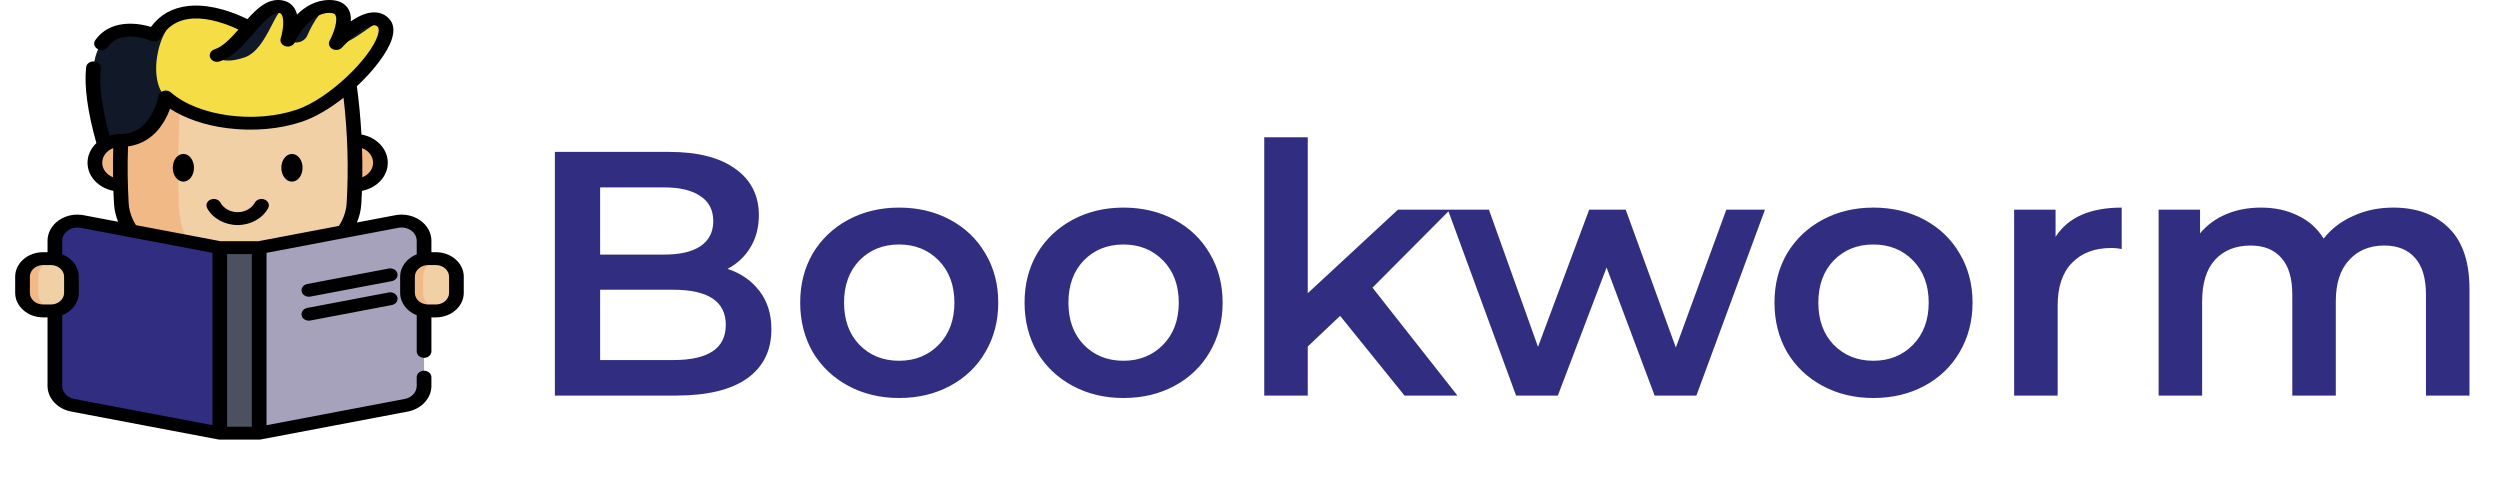
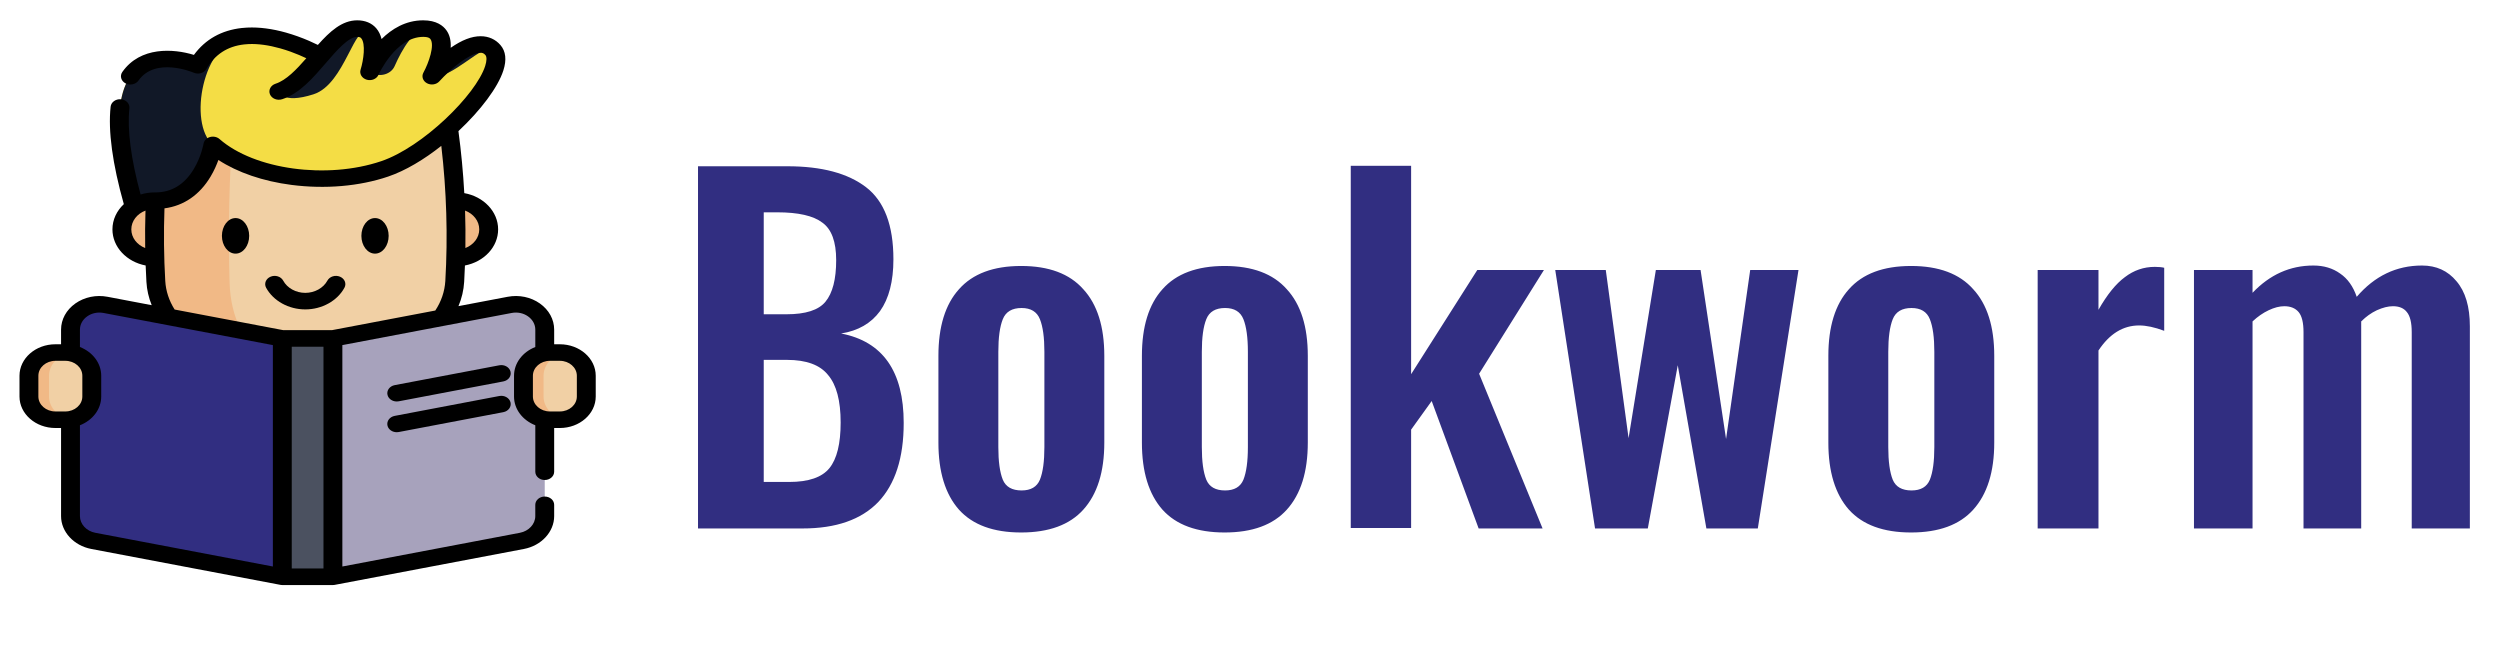
- <svg xmlns="http://www.w3.org/2000/svg" width="158" height="31" viewBox="0 0 158 31" fill="none">
-   <path d="M45.98 16.992C46.831 17.271 47.505 17.74 48.004 18.4C48.503 19.045 48.752 19.852 48.752 20.82C48.752 22.155 48.239 23.189 47.212 23.922C46.185 24.641 44.689 25 42.724 25H35.068V9.6H42.284C44.103 9.6 45.503 9.959 46.486 10.678C47.469 11.382 47.96 12.357 47.96 13.604C47.96 14.367 47.784 15.041 47.432 15.628C47.08 16.215 46.596 16.669 45.98 16.992ZM37.928 11.844V16.09H41.976C42.973 16.09 43.736 15.914 44.264 15.562C44.807 15.195 45.078 14.667 45.078 13.978C45.078 13.274 44.807 12.746 44.264 12.394C43.736 12.027 42.973 11.844 41.976 11.844H37.928ZM42.548 22.756C44.763 22.756 45.87 22.015 45.87 20.534C45.87 19.053 44.763 18.312 42.548 18.312H37.928V22.756H42.548ZM56.82 25.154C55.632 25.154 54.562 24.897 53.608 24.384C52.655 23.871 51.907 23.159 51.364 22.25C50.836 21.326 50.572 20.285 50.572 19.126C50.572 17.967 50.836 16.933 51.364 16.024C51.907 15.115 52.655 14.403 53.608 13.89C54.562 13.377 55.632 13.12 56.82 13.12C58.023 13.12 59.101 13.377 60.054 13.89C61.008 14.403 61.748 15.115 62.276 16.024C62.819 16.933 63.09 17.967 63.09 19.126C63.09 20.285 62.819 21.326 62.276 22.25C61.748 23.159 61.008 23.871 60.054 24.384C59.101 24.897 58.023 25.154 56.82 25.154ZM56.82 22.8C57.832 22.8 58.668 22.463 59.328 21.788C59.988 21.113 60.318 20.226 60.318 19.126C60.318 18.026 59.988 17.139 59.328 16.464C58.668 15.789 57.832 15.452 56.82 15.452C55.808 15.452 54.972 15.789 54.312 16.464C53.667 17.139 53.344 18.026 53.344 19.126C53.344 20.226 53.667 21.113 54.312 21.788C54.972 22.463 55.808 22.8 56.82 22.8ZM71 25.154C69.812 25.154 68.741 24.897 67.788 24.384C66.835 23.871 66.087 23.159 65.544 22.25C65.016 21.326 64.752 20.285 64.752 19.126C64.752 17.967 65.016 16.933 65.544 16.024C66.087 15.115 66.835 14.403 67.788 13.89C68.741 13.377 69.812 13.12 71 13.12C72.203 13.12 73.281 13.377 74.234 13.89C75.187 14.403 75.928 15.115 76.456 16.024C76.999 16.933 77.27 17.967 77.27 19.126C77.27 20.285 76.999 21.326 76.456 22.25C75.928 23.159 75.187 23.871 74.234 24.384C73.281 24.897 72.203 25.154 71 25.154ZM71 22.8C72.012 22.8 72.848 22.463 73.508 21.788C74.168 21.113 74.498 20.226 74.498 19.126C74.498 18.026 74.168 17.139 73.508 16.464C72.848 15.789 72.012 15.452 71 15.452C69.988 15.452 69.152 15.789 68.492 16.464C67.847 17.139 67.524 18.026 67.524 19.126C67.524 20.226 67.847 21.113 68.492 21.788C69.152 22.463 69.988 22.8 71 22.8ZM84.696 19.962L82.65 21.898V25H79.9V8.676H82.65V18.532L88.348 13.252H91.648L86.742 18.18L92.11 25H88.766L84.696 19.962ZM111.546 13.252L107.212 25H104.572L101.536 16.904L98.456 25H95.816L91.504 13.252H94.1L97.202 21.92L100.436 13.252H102.746L105.914 21.964L109.104 13.252H111.546ZM118.395 25.154C117.207 25.154 116.136 24.897 115.183 24.384C114.229 23.871 113.481 23.159 112.939 22.25C112.411 21.326 112.147 20.285 112.147 19.126C112.147 17.967 112.411 16.933 112.939 16.024C113.481 15.115 114.229 14.403 115.183 13.89C116.136 13.377 117.207 13.12 118.395 13.12C119.597 13.12 120.675 13.377 121.629 13.89C122.582 14.403 123.323 15.115 123.851 16.024C124.393 16.933 124.665 17.967 124.665 19.126C124.665 20.285 124.393 21.326 123.851 22.25C123.323 23.159 122.582 23.871 121.629 24.384C120.675 24.897 119.597 25.154 118.395 25.154ZM118.395 22.8C119.407 22.8 120.243 22.463 120.903 21.788C121.563 21.113 121.893 20.226 121.893 19.126C121.893 18.026 121.563 17.139 120.903 16.464C120.243 15.789 119.407 15.452 118.395 15.452C117.383 15.452 116.547 15.789 115.887 16.464C115.241 17.139 114.919 18.026 114.919 19.126C114.919 20.226 115.241 21.113 115.887 21.788C116.547 22.463 117.383 22.8 118.395 22.8ZM129.912 14.968C130.704 13.736 132.098 13.12 134.092 13.12V15.738C133.858 15.694 133.645 15.672 133.454 15.672C132.384 15.672 131.548 15.987 130.946 16.618C130.345 17.234 130.044 18.129 130.044 19.302V25H127.294V13.252H129.912V14.968ZM151.253 13.12C152.734 13.12 153.908 13.553 154.773 14.418C155.638 15.269 156.071 16.552 156.071 18.268V25H153.321V18.62C153.321 17.593 153.094 16.823 152.639 16.31C152.184 15.782 151.532 15.518 150.681 15.518C149.757 15.518 149.016 15.826 148.459 16.442C147.902 17.043 147.623 17.909 147.623 19.038V25H144.873V18.62C144.873 17.593 144.646 16.823 144.191 16.31C143.736 15.782 143.084 15.518 142.233 15.518C141.294 15.518 140.546 15.819 139.989 16.42C139.446 17.021 139.175 17.894 139.175 19.038V25H136.425V13.252H139.043V14.748C139.483 14.22 140.033 13.817 140.693 13.538C141.353 13.259 142.086 13.12 142.893 13.12C143.773 13.12 144.55 13.289 145.225 13.626C145.914 13.949 146.457 14.433 146.853 15.078C147.337 14.462 147.96 13.985 148.723 13.648C149.486 13.296 150.329 13.12 151.253 13.12Z" fill="#312E81" />
-   <path d="M22.422 11.697H22.432C23.323 11.697 24.044 11.065 24.044 10.286C24.044 9.506 23.323 8.873 22.432 8.873C22.421 8.873 22.409 8.873 22.398 8.874H7.642C7.631 8.873 7.619 8.873 7.608 8.873C6.718 8.873 5.996 9.506 5.996 10.286C5.996 11.065 6.718 11.697 7.608 11.697H7.618" fill="#F1B986" />
-   <path d="M22.051 5.186C17.364 4.788 12.676 4.788 7.989 5.186C7.625 7.74 7.518 10.294 7.667 12.847C7.776 14.706 9.474 16.186 11.596 16.274C13.879 16.368 16.161 16.368 18.444 16.274C20.566 16.186 22.264 14.706 22.373 12.847C22.522 10.294 22.415 7.74 22.051 5.186V5.186Z" fill="#F1D0A5" />
-   <path d="M7.989 5.186C10.332 4.987 12.676 4.887 15.02 4.887C13.834 4.887 12.647 4.988 11.46 5.189C11.275 7.767 11.222 10.346 11.297 12.923C11.347 14.62 12.055 16.004 12.983 16.319C12.521 16.308 12.058 16.293 11.596 16.274C9.474 16.186 7.776 14.706 7.667 12.847C7.518 10.294 7.625 7.74 7.989 5.186V5.186Z" fill="#F1B986" />
-   <path d="M18.925 7.31C16.23 8.222 12.403 7.82 10.474 6.13C10.474 6.13 10.016 8.874 7.643 8.874L6.609 9.179C3.845 -0.327 9.74 2.213 9.74 2.213C10.296 1.268 11.107 0.877 11.954 0.782C12.028 0.774 12.103 0.768 12.178 0.764C12.184 0.764 12.19 0.764 12.196 0.763C12.793 0.736 13.397 0.842 13.934 0.993C14.12 1.046 14.299 1.104 14.467 1.164C15.141 1.406 15.633 1.677 15.736 1.735C15.749 1.743 15.756 1.747 15.756 1.747C16.363 1.044 16.941 0.407 17.577 0.407C17.838 0.407 18.019 0.495 18.14 0.635C18.599 1.162 18.222 2.43 18.191 2.529L18.19 2.534C18.191 2.533 18.191 2.531 18.192 2.529L18.195 2.522C18.277 2.342 19.188 0.407 20.823 0.407C20.926 0.407 21.018 0.416 21.101 0.432C22.319 0.668 21.366 2.535 21.261 2.733L21.258 2.739C21.255 2.743 21.253 2.747 21.252 2.749C21.304 2.691 23.345 0.421 24.252 1.462C24.252 1.463 24.252 1.463 24.253 1.463C25.167 2.52 21.618 6.398 18.925 7.31V7.31Z" fill="#F4DD45" />
-   <path d="M24.251 1.462H24.251C23.792 1.06 22.204 2.955 21.25 2.75L21.257 2.738C21.255 2.743 21.253 2.747 21.252 2.749C21.304 2.69 23.345 0.42 24.251 1.462V1.462Z" fill="#111827" />
-   <path d="M21.101 0.432C20.412 0.295 19.773 1.443 19.413 2.259C19.238 2.653 18.698 2.811 18.288 2.589L18.189 2.535L18.19 2.533L18.191 2.529H18.192L18.195 2.522C18.276 2.342 19.188 0.407 20.823 0.407C20.926 0.407 21.018 0.416 21.101 0.432V0.432Z" fill="#111827" />
-   <path d="M11.953 0.782C9.982 1.087 9.237 5.046 10.474 6.13C10.474 6.13 10.016 8.874 7.643 8.874L6.608 9.178C3.844 -0.327 9.739 2.213 9.739 2.213C10.296 1.268 11.106 0.876 11.953 0.782V0.782Z" fill="#111827" />
-   <path d="M18.139 0.635C17.447 0.028 16.985 3.141 15.425 3.639C13.866 4.138 13.72 3.5 13.72 3.5V3.5C14.488 3.251 15.136 2.465 15.755 1.747C15.755 1.747 15.755 1.747 15.755 1.747C15.774 1.725 15.793 1.703 15.812 1.681C15.835 1.653 15.86 1.626 15.884 1.598C16.444 0.956 16.986 0.407 17.577 0.407C17.838 0.407 18.018 0.495 18.139 0.635V0.635Z" fill="#111827" />
-   <path d="M12.197 0.764C12.191 0.764 12.184 0.764 12.177 0.764C12.184 0.764 12.19 0.764 12.196 0.763L12.197 0.764Z" fill="#111827" />
-   <path d="M26.801 15.219V24.392C26.801 24.979 26.334 25.487 25.679 25.611L16.38 27.377H15.179V15.651H16.38L25.076 14C25.962 13.831 26.801 14.424 26.801 15.219V15.219Z" fill="#A7A2BC" />
-   <path d="M15.179 15.651V27.377H13.89L4.591 25.611C3.936 25.487 3.469 24.979 3.469 24.392V15.219C3.469 14.424 4.307 13.831 5.194 14L13.89 15.651H15.179Z" fill="#312E81" />
-   <path d="M13.89 27.377V15.651H16.379V27.377" fill="#4B5160" />
-   <path d="M3.213 19.651H2.726C2.007 19.651 1.424 19.14 1.424 18.51V17.486C1.424 16.855 2.007 16.345 2.726 16.345H3.213C3.932 16.345 4.515 16.855 4.515 17.486V18.51C4.515 19.14 3.933 19.651 3.213 19.651V19.651Z" fill="#F1D0A5" />
-   <path d="M3.464 19.629C3.384 19.644 3.3 19.651 3.214 19.651H2.727C2.008 19.651 1.425 19.14 1.425 18.51V17.486C1.425 16.855 2.008 16.345 2.727 16.345H3.214C3.3 16.345 3.384 16.352 3.464 16.366C2.866 16.468 2.413 16.931 2.413 17.486V18.51C2.413 19.065 2.866 19.527 3.464 19.629Z" fill="#F1B986" />
-   <path d="M27.543 19.651H27.056C26.337 19.651 25.754 19.14 25.754 18.51V17.486C25.754 16.855 26.337 16.345 27.056 16.345H27.543C28.262 16.345 28.845 16.855 28.845 17.486V18.51C28.845 19.14 28.262 19.651 27.543 19.651Z" fill="#F1D0A5" />
-   <path d="M27.794 19.629C27.714 19.644 27.63 19.651 27.544 19.651H27.057C26.338 19.651 25.755 19.14 25.755 18.51V17.486C25.755 16.855 26.338 16.345 27.057 16.345H27.544C27.63 16.345 27.714 16.352 27.794 16.366C27.195 16.468 26.743 16.931 26.743 17.486V18.51C26.743 19.065 27.195 19.527 27.794 19.629Z" fill="#F1B986" />
-   <path d="M16.947 13.155C17.057 12.952 16.959 12.709 16.727 12.613C16.495 12.516 16.218 12.603 16.108 12.806C15.909 13.172 15.482 13.409 15.02 13.409C14.557 13.409 14.13 13.172 13.932 12.806C13.822 12.603 13.545 12.516 13.313 12.613C13.081 12.709 12.983 12.952 13.092 13.155C13.444 13.803 14.2 14.223 15.02 14.223C15.839 14.223 16.596 13.803 16.947 13.155V13.155Z" fill="black" />
-   <path d="M11.589 11.479C11.96 11.479 12.26 11.087 12.26 10.604C12.26 10.12 11.96 9.729 11.589 9.729C11.219 9.729 10.918 10.12 10.918 10.604C10.918 11.087 11.219 11.479 11.589 11.479Z" fill="black" />
-   <path d="M18.451 11.479C18.822 11.479 19.122 11.087 19.122 10.604C19.122 10.12 18.822 9.729 18.451 9.729C18.08 9.729 17.78 10.12 17.78 10.604C17.78 11.087 18.08 11.479 18.451 11.479Z" fill="black" />
-   <path d="M25.117 17.283C25.063 17.064 24.816 16.924 24.565 16.972L19.421 17.948C19.17 17.996 19.011 18.213 19.066 18.432C19.113 18.623 19.305 18.753 19.519 18.753C19.552 18.753 19.585 18.75 19.618 18.744L24.761 17.767C25.012 17.72 25.171 17.503 25.117 17.283Z" fill="black" />
-   <path d="M24.564 18.484L19.421 19.461C19.17 19.508 19.011 19.725 19.065 19.945C19.112 20.135 19.305 20.265 19.519 20.265C19.551 20.265 19.584 20.262 19.618 20.256L24.761 19.279C25.012 19.232 25.171 19.015 25.117 18.795C25.062 18.576 24.815 18.436 24.564 18.484Z" fill="black" />
-   <path d="M27.544 15.938H27.265V15.219C27.265 14.716 27.009 14.247 26.562 13.931C26.115 13.615 25.538 13.495 24.977 13.602L22.556 14.062C22.717 13.681 22.813 13.278 22.837 12.868C22.853 12.6 22.865 12.331 22.875 12.062C23.808 11.884 24.508 11.155 24.508 10.286C24.508 9.406 23.792 8.67 22.843 8.502C22.787 7.483 22.691 6.464 22.555 5.451C23.642 4.435 24.496 3.303 24.764 2.471C24.934 1.943 24.886 1.52 24.62 1.215C24.375 0.933 24.041 0.784 23.653 0.782C23.21 0.78 22.726 0.967 22.174 1.351C22.195 1.002 22.125 0.714 21.964 0.491C21.804 0.267 21.475 0 20.822 0C19.954 0 19.271 0.427 18.773 0.92C18.724 0.724 18.641 0.54 18.51 0.389C18.289 0.134 17.966 0 17.577 0C16.824 0 16.23 0.547 15.639 1.21C15.392 1.088 15.048 0.932 14.642 0.787C14.457 0.721 14.267 0.66 14.075 0.605C13.393 0.413 12.752 0.33 12.172 0.357C12.167 0.357 12.162 0.357 12.156 0.357C12.155 0.358 12.153 0.358 12.152 0.358C12.066 0.362 11.982 0.369 11.895 0.378C10.895 0.49 10.104 0.934 9.541 1.701C8.533 1.391 6.906 1.28 6.02 2.539C5.885 2.73 5.953 2.981 6.171 3.099C6.247 3.14 6.332 3.159 6.415 3.159C6.571 3.159 6.723 3.091 6.811 2.966C7.639 1.79 9.458 2.546 9.534 2.578C9.761 2.676 10.036 2.597 10.152 2.4C10.579 1.675 11.188 1.278 12.011 1.186C12.075 1.179 12.136 1.174 12.2 1.171C12.209 1.17 12.219 1.17 12.229 1.169C12.694 1.148 13.22 1.22 13.789 1.38C13.959 1.428 14.127 1.482 14.29 1.54C14.596 1.65 14.864 1.767 15.071 1.865C14.583 2.424 14.081 2.95 13.558 3.119C13.318 3.197 13.194 3.431 13.283 3.642C13.372 3.853 13.639 3.96 13.88 3.882C14.738 3.605 15.396 2.84 16.034 2.099C16.552 1.497 17.14 0.814 17.577 0.814C17.701 0.814 17.742 0.849 17.77 0.881C17.999 1.144 17.888 1.959 17.741 2.426C17.675 2.636 17.809 2.854 18.045 2.922C18.281 2.989 18.536 2.882 18.623 2.679C18.632 2.66 19.466 0.814 20.822 0.814C21.099 0.814 21.158 0.897 21.178 0.924C21.393 1.223 21.099 2.085 20.832 2.573C20.729 2.76 20.804 2.986 21.006 3.095C21.208 3.205 21.471 3.164 21.617 3C21.62 2.996 21.948 2.629 22.391 2.264C23.121 1.662 23.512 1.596 23.647 1.596H23.649C23.73 1.596 23.801 1.616 23.882 1.709C23.956 1.794 23.952 1.996 23.87 2.25C23.414 3.665 20.802 6.237 18.756 6.93C16.087 7.834 12.519 7.346 10.802 5.842C10.678 5.733 10.494 5.695 10.328 5.743C10.161 5.792 10.04 5.918 10.014 6.071C10.013 6.077 9.907 6.695 9.537 7.312C9.078 8.078 8.44 8.467 7.642 8.467L7.641 8.467C7.63 8.466 7.619 8.466 7.608 8.466C7.365 8.466 7.133 8.503 6.917 8.57C6.44 6.805 6.255 5.378 6.367 4.327C6.391 4.103 6.204 3.904 5.948 3.883C5.693 3.862 5.466 4.027 5.442 4.251C5.314 5.448 5.533 7.06 6.092 9.044C5.745 9.37 5.532 9.806 5.532 10.286C5.532 11.156 6.233 11.884 7.166 12.062C7.176 12.332 7.188 12.6 7.204 12.868C7.226 13.26 7.315 13.647 7.464 14.015L5.292 13.602C4.732 13.495 4.154 13.615 3.707 13.931C3.26 14.247 3.004 14.716 3.004 15.219V15.938H2.726C1.752 15.938 0.959 16.632 0.959 17.486V18.51C0.959 19.363 1.752 20.058 2.726 20.058H3.004V24.392C3.004 25.165 3.63 25.845 4.492 26.009L13.791 27.774L13.793 27.775C13.806 27.777 13.819 27.779 13.832 27.78C13.835 27.781 13.838 27.781 13.841 27.782C13.856 27.783 13.872 27.784 13.888 27.784L13.89 27.784H16.38L16.382 27.784C16.397 27.784 16.413 27.783 16.428 27.782C16.431 27.781 16.434 27.781 16.437 27.78C16.45 27.779 16.463 27.777 16.476 27.775L16.478 27.774L25.777 26.009C26.639 25.845 27.265 25.165 27.265 24.392V23.837C27.265 23.612 27.057 23.43 26.801 23.43C26.544 23.43 26.336 23.612 26.336 23.837V24.392C26.336 24.785 26.018 25.13 25.58 25.213L16.844 26.872V15.979L25.174 14.398C25.459 14.343 25.752 14.404 25.979 14.565C26.206 14.725 26.337 14.963 26.337 15.219V16.073C25.72 16.315 25.29 16.857 25.29 17.486V18.51C25.29 19.139 25.72 19.681 26.337 19.923V22.209C26.337 22.433 26.544 22.616 26.801 22.616C27.058 22.616 27.265 22.433 27.265 22.209V20.058H27.544C28.518 20.058 29.31 19.363 29.31 18.51V17.486C29.31 16.632 28.518 15.938 27.544 15.938ZM23.579 10.286C23.579 10.695 23.299 11.047 22.897 11.203C22.907 10.59 22.901 9.975 22.881 9.36C23.291 9.514 23.579 9.87 23.579 10.286ZM6.461 10.286C6.461 9.871 6.749 9.514 7.158 9.361C7.138 9.974 7.134 10.589 7.143 11.203C6.742 11.047 6.461 10.695 6.461 10.286ZM8.131 12.826C8.062 11.644 8.049 10.443 8.092 9.251C9.041 9.125 9.819 8.592 10.359 7.691C10.532 7.402 10.657 7.115 10.745 6.87C11.691 7.488 12.941 7.917 14.344 8.098C15.997 8.311 17.683 8.166 19.091 7.689C19.954 7.397 20.87 6.843 21.712 6.177C21.971 8.387 22.038 10.62 21.91 12.826C21.879 13.339 21.709 13.838 21.416 14.278L16.33 15.244H13.94L8.592 14.229C8.319 13.801 8.16 13.319 8.131 12.826ZM14.354 16.058H15.915V26.97H14.354V16.058ZM1.888 18.51V17.486C1.888 17.081 2.264 16.752 2.726 16.752H3.213C3.675 16.752 4.051 17.081 4.051 17.486V18.51C4.051 18.915 3.675 19.244 3.213 19.244H2.726C2.264 19.244 1.888 18.915 1.888 18.51ZM3.933 24.392V19.923C4.549 19.681 4.98 19.139 4.98 18.51V17.486C4.98 16.857 4.549 16.315 3.933 16.073V15.219C3.933 14.963 4.063 14.725 4.29 14.565C4.517 14.404 4.811 14.343 5.096 14.398L13.425 15.979V26.872L4.689 25.213C4.251 25.13 3.933 24.785 3.933 24.392ZM28.381 18.51C28.381 18.915 28.005 19.244 27.544 19.244H27.056C26.595 19.244 26.219 18.915 26.219 18.51V17.486C26.219 17.081 26.595 16.752 27.056 16.752H27.544C28.005 16.752 28.381 17.081 28.381 17.486V18.51Z" fill="black" />
+ <svg xmlns="http://www.w3.org/2000/svg" width="123" height="33" viewBox="0 0 123 33" fill="none">
+   <path d="M34.342 8.18H38.742C40.429 8.18 41.719 8.525 42.614 9.214C43.509 9.903 43.956 11.084 43.956 12.756C43.956 13.841 43.736 14.692 43.296 15.308C42.856 15.909 42.218 16.276 41.382 16.408C43.435 16.804 44.462 18.271 44.462 20.808C44.462 22.524 44.044 23.822 43.208 24.702C42.372 25.567 41.133 26 39.49 26H34.342V8.18ZM38.698 15.462C39.637 15.462 40.275 15.257 40.612 14.846C40.964 14.421 41.14 13.739 41.14 12.8C41.14 11.891 40.913 11.275 40.458 10.952C40.018 10.615 39.277 10.446 38.236 10.446H37.576V15.462H38.698ZM38.83 23.712C39.783 23.712 40.443 23.485 40.81 23.03C41.177 22.575 41.36 21.827 41.36 20.786C41.36 19.715 41.155 18.938 40.744 18.454C40.348 17.955 39.673 17.706 38.72 17.706H37.576V23.712H38.83ZM50.24 26.198C48.876 26.198 47.857 25.824 47.182 25.076C46.507 24.313 46.17 23.213 46.17 21.776V17.508C46.17 16.071 46.507 14.978 47.182 14.23C47.857 13.467 48.876 13.086 50.24 13.086C51.604 13.086 52.623 13.467 53.298 14.23C53.987 14.978 54.332 16.071 54.332 17.508V21.776C54.332 23.213 53.987 24.313 53.298 25.076C52.623 25.824 51.604 26.198 50.24 26.198ZM50.262 24.13C50.717 24.13 51.017 23.954 51.164 23.602C51.311 23.235 51.384 22.7 51.384 21.996V17.31C51.384 16.606 51.311 16.071 51.164 15.704C51.017 15.337 50.717 15.154 50.262 15.154C49.793 15.154 49.485 15.337 49.338 15.704C49.191 16.071 49.118 16.606 49.118 17.31V21.996C49.118 22.7 49.191 23.235 49.338 23.602C49.485 23.954 49.793 24.13 50.262 24.13ZM60.252 26.198C58.888 26.198 57.868 25.824 57.194 25.076C56.519 24.313 56.182 23.213 56.182 21.776V17.508C56.182 16.071 56.519 14.978 57.194 14.23C57.868 13.467 58.888 13.086 60.252 13.086C61.616 13.086 62.635 13.467 63.31 14.23C63.999 14.978 64.344 16.071 64.344 17.508V21.776C64.344 23.213 63.999 24.313 63.31 25.076C62.635 25.824 61.616 26.198 60.252 26.198ZM60.274 24.13C60.728 24.13 61.029 23.954 61.176 23.602C61.322 23.235 61.396 22.7 61.396 21.996V17.31C61.396 16.606 61.322 16.071 61.176 15.704C61.029 15.337 60.728 15.154 60.274 15.154C59.804 15.154 59.496 15.337 59.35 15.704C59.203 16.071 59.13 16.606 59.13 17.31V21.996C59.13 22.7 59.203 23.235 59.35 23.602C59.496 23.954 59.804 24.13 60.274 24.13ZM66.457 8.158H69.427V18.41L72.683 13.284H75.962L72.772 18.388L75.895 26H72.749L70.439 19.73L69.427 21.138V25.978H66.457V8.158ZM76.518 13.284H79.004L80.126 21.556L81.468 13.284H83.668L84.922 21.6L86.11 13.284H88.486L86.484 26H83.954L82.546 17.97L81.072 26H78.476L76.518 13.284ZM94.025 26.198C92.661 26.198 91.642 25.824 90.967 25.076C90.293 24.313 89.955 23.213 89.955 21.776V17.508C89.955 16.071 90.293 14.978 90.967 14.23C91.642 13.467 92.661 13.086 94.025 13.086C95.389 13.086 96.409 13.467 97.083 14.23C97.773 14.978 98.117 16.071 98.117 17.508V21.776C98.117 23.213 97.773 24.313 97.083 25.076C96.409 25.824 95.389 26.198 94.025 26.198ZM94.047 24.13C94.502 24.13 94.803 23.954 94.949 23.602C95.096 23.235 95.169 22.7 95.169 21.996V17.31C95.169 16.606 95.096 16.071 94.949 15.704C94.803 15.337 94.502 15.154 94.047 15.154C93.578 15.154 93.27 15.337 93.123 15.704C92.977 16.071 92.903 16.606 92.903 17.31V21.996C92.903 22.7 92.977 23.235 93.123 23.602C93.27 23.954 93.578 24.13 94.047 24.13ZM100.253 13.284H103.245V15.242C103.67 14.494 104.103 13.959 104.543 13.636C104.983 13.299 105.474 13.13 106.017 13.13C106.208 13.13 106.362 13.145 106.479 13.174V16.276C106.01 16.1 105.599 16.012 105.247 16.012C104.455 16.012 103.788 16.423 103.245 17.244V26H100.253V13.284ZM107.943 13.284H110.825V14.406C111.675 13.511 112.673 13.064 113.817 13.064C114.33 13.064 114.77 13.196 115.137 13.46C115.503 13.709 115.775 14.091 115.951 14.604C116.831 13.577 117.901 13.064 119.163 13.064C119.867 13.064 120.431 13.321 120.857 13.834C121.297 14.347 121.517 15.088 121.517 16.056V26H118.657V16.342C118.657 15.873 118.576 15.543 118.415 15.352C118.268 15.161 118.041 15.066 117.733 15.066C117.498 15.066 117.234 15.132 116.941 15.264C116.662 15.396 116.405 15.579 116.171 15.814V16.056V26H113.333V16.342C113.333 15.873 113.252 15.543 113.091 15.352C112.929 15.161 112.695 15.066 112.387 15.066C112.152 15.066 111.895 15.132 111.617 15.264C111.338 15.396 111.074 15.579 110.825 15.814V26H107.943V13.284Z" fill="#312E81" />
+   <path d="M22.422 12.697H22.432C23.323 12.697 24.044 12.065 24.044 11.286C24.044 10.506 23.323 9.873 22.432 9.873C22.421 9.873 22.409 9.873 22.398 9.874H7.642C7.631 9.873 7.619 9.873 7.608 9.873C6.718 9.873 5.996 10.505 5.996 11.286C5.996 12.065 6.718 12.697 7.608 12.697H7.618" fill="#F1B986" />
+   <path d="M22.051 6.186C17.364 5.788 12.676 5.788 7.989 6.186C7.625 8.74 7.518 11.294 7.667 13.847C7.776 15.706 9.474 17.186 11.596 17.274C13.879 17.368 16.161 17.368 18.444 17.274C20.566 17.186 22.264 15.706 22.373 13.847C22.522 11.294 22.415 8.74 22.051 6.186Z" fill="#F1D0A5" />
+   <path d="M7.989 6.186C10.332 5.987 12.676 5.887 15.02 5.887C13.834 5.887 12.647 5.988 11.46 6.189C11.275 8.767 11.222 11.346 11.297 13.923C11.347 15.62 12.055 17.004 12.983 17.319C12.521 17.308 12.058 17.293 11.596 17.274C9.474 17.186 7.776 15.706 7.667 13.847C7.518 11.294 7.625 8.74 7.989 6.186Z" fill="#F1B986" />
+   <path d="M18.925 8.31C16.23 9.222 12.403 8.82 10.474 7.13C10.474 7.13 10.016 9.874 7.643 9.874L6.609 10.179C3.845 0.673 9.74 3.213 9.74 3.213C10.296 2.268 11.107 1.877 11.954 1.782C12.028 1.774 12.103 1.768 12.178 1.764C12.184 1.764 12.19 1.764 12.196 1.763C12.793 1.736 13.397 1.842 13.934 1.993C14.12 2.046 14.299 2.104 14.467 2.164C15.141 2.406 15.633 2.677 15.736 2.735C15.749 2.743 15.756 2.747 15.756 2.747C16.363 2.044 16.941 1.407 17.577 1.407C17.838 1.407 18.019 1.495 18.14 1.635C18.599 2.162 18.222 3.43 18.191 3.529L18.19 3.534C18.191 3.533 18.191 3.531 18.192 3.529L18.195 3.522C18.277 3.342 19.188 1.407 20.823 1.407C20.926 1.407 21.018 1.416 21.101 1.432C22.319 1.668 21.366 3.535 21.261 3.733L21.258 3.739C21.255 3.743 21.253 3.747 21.252 3.749C21.304 3.691 23.345 1.421 24.252 2.462C24.252 2.463 24.252 2.463 24.253 2.463C25.167 3.52 21.618 7.398 18.925 8.31Z" fill="#F4DD45" />
+   <path d="M24.251 2.462H24.251C23.792 2.06 22.204 3.955 21.25 3.75L21.257 3.738C21.255 3.743 21.253 3.747 21.252 3.749C21.304 3.69 23.345 1.42 24.251 2.462Z" fill="#111827" />
+   <path d="M21.101 1.432C20.412 1.295 19.773 2.443 19.413 3.259C19.238 3.653 18.698 3.811 18.288 3.589L18.189 3.535L18.19 3.533L18.191 3.529H18.192L18.195 3.522C18.276 3.342 19.188 1.407 20.823 1.407C20.926 1.407 21.018 1.415 21.101 1.432Z" fill="#111827" />
+   <path d="M11.953 1.782C9.982 2.087 9.237 6.046 10.474 7.13C10.474 7.13 10.016 9.874 7.643 9.874L6.608 10.178C3.844 0.673 9.739 3.213 9.739 3.213C10.296 2.268 11.106 1.876 11.953 1.782Z" fill="#111827" />
+   <path d="M18.139 1.635C17.447 1.028 16.985 4.141 15.425 4.639C13.866 5.138 13.72 4.5 13.72 4.5V4.5C14.488 4.251 15.136 3.465 15.755 2.747C15.755 2.747 15.755 2.747 15.755 2.747C15.774 2.725 15.793 2.703 15.812 2.681C15.835 2.653 15.86 2.626 15.884 2.598C16.444 1.956 16.986 1.407 17.577 1.407C17.838 1.407 18.018 1.495 18.139 1.635Z" fill="#111827" />
+   <path d="M12.197 1.764C12.191 1.764 12.184 1.764 12.177 1.764C12.184 1.764 12.19 1.764 12.196 1.763L12.197 1.764Z" fill="#111827" />
+   <path d="M26.801 16.219V25.392C26.801 25.979 26.334 26.487 25.679 26.611L16.38 28.377H15.179V16.651H16.38L25.076 15C25.962 14.831 26.801 15.424 26.801 16.219Z" fill="#A7A2BC" />
+   <path d="M15.179 16.651V28.377H13.89L4.591 26.611C3.936 26.487 3.469 25.979 3.469 25.392V16.219C3.469 15.424 4.307 14.831 5.194 15L13.89 16.651H15.179Z" fill="#312E81" />
+   <path d="M13.89 28.377V16.651H16.379V28.377" fill="#4B5160" />
+   <path d="M3.213 20.651H2.726C2.007 20.651 1.424 20.14 1.424 19.51V18.486C1.424 17.855 2.007 17.345 2.726 17.345H3.213C3.932 17.345 4.515 17.855 4.515 18.486V19.51C4.515 20.14 3.933 20.651 3.213 20.651Z" fill="#F1D0A5" />
+   <path d="M3.464 20.629C3.384 20.644 3.3 20.651 3.214 20.651H2.727C2.008 20.651 1.425 20.14 1.425 19.51V18.486C1.425 17.855 2.008 17.345 2.727 17.345H3.214C3.3 17.345 3.384 17.352 3.464 17.366C2.866 17.468 2.413 17.931 2.413 18.486V19.51C2.413 20.065 2.866 20.527 3.464 20.629Z" fill="#F1B986" />
+   <path d="M27.543 20.651H27.056C26.337 20.651 25.754 20.14 25.754 19.51V18.486C25.754 17.855 26.337 17.345 27.056 17.345H27.543C28.262 17.345 28.845 17.855 28.845 18.486V19.51C28.845 20.14 28.262 20.651 27.543 20.651Z" fill="#F1D0A5" />
+   <path d="M27.794 20.629C27.714 20.644 27.63 20.651 27.544 20.651H27.057C26.338 20.651 25.755 20.14 25.755 19.51V18.486C25.755 17.855 26.338 17.345 27.057 17.345H27.544C27.63 17.345 27.714 17.352 27.794 17.366C27.195 17.468 26.743 17.931 26.743 18.486V19.51C26.743 20.065 27.195 20.527 27.794 20.629Z" fill="#F1B986" />
+   <path d="M16.947 14.155C17.057 13.952 16.959 13.709 16.727 13.613C16.495 13.516 16.218 13.603 16.108 13.806C15.909 14.172 15.482 14.409 15.02 14.409C14.557 14.409 14.13 14.172 13.932 13.806C13.822 13.603 13.545 13.516 13.313 13.613C13.081 13.709 12.983 13.952 13.092 14.155C13.444 14.803 14.2 15.223 15.02 15.223C15.839 15.223 16.596 14.803 16.947 14.155Z" fill="black" />
+   <path d="M11.589 12.479C11.96 12.479 12.26 12.087 12.26 11.604C12.26 11.12 11.96 10.729 11.589 10.729C11.219 10.729 10.918 11.12 10.918 11.604C10.918 12.087 11.219 12.479 11.589 12.479Z" fill="black" />
+   <path d="M18.451 12.479C18.822 12.479 19.122 12.087 19.122 11.604C19.122 11.12 18.822 10.729 18.451 10.729C18.08 10.729 17.78 11.12 17.78 11.604C17.78 12.087 18.08 12.479 18.451 12.479Z" fill="black" />
+   <path d="M25.117 18.283C25.063 18.064 24.816 17.924 24.565 17.972L19.421 18.948C19.17 18.996 19.011 19.213 19.066 19.432C19.113 19.623 19.305 19.753 19.519 19.753C19.552 19.753 19.585 19.75 19.618 19.744L24.761 18.767C25.012 18.72 25.171 18.503 25.117 18.283Z" fill="black" />
+   <path d="M24.564 19.484L19.421 20.461C19.17 20.508 19.011 20.725 19.065 20.945C19.112 21.135 19.305 21.265 19.519 21.265C19.551 21.265 19.584 21.262 19.618 21.256L24.761 20.279C25.012 20.232 25.171 20.015 25.117 19.795C25.062 19.576 24.815 19.436 24.564 19.484Z" fill="black" />
+   <path d="M27.544 16.938H27.265V16.219C27.265 15.716 27.009 15.247 26.562 14.931C26.115 14.615 25.538 14.495 24.977 14.602L22.556 15.062C22.717 14.681 22.813 14.278 22.837 13.868C22.853 13.6 22.865 13.331 22.875 13.062C23.808 12.884 24.508 12.155 24.508 11.286C24.508 10.406 23.792 9.67 22.843 9.502C22.787 8.483 22.691 7.464 22.555 6.451C23.642 5.435 24.496 4.303 24.764 3.471C24.934 2.943 24.886 2.52 24.62 2.215C24.375 1.933 24.041 1.784 23.653 1.782C23.21 1.78 22.726 1.967 22.174 2.351C22.195 2.002 22.125 1.714 21.964 1.491C21.804 1.267 21.475 1 20.822 1C19.954 1 19.271 1.427 18.773 1.921C18.724 1.724 18.641 1.54 18.51 1.389C18.289 1.134 17.966 1 17.577 1C16.824 1 16.23 1.547 15.639 2.21C15.392 2.088 15.048 1.932 14.642 1.787C14.457 1.721 14.267 1.66 14.075 1.605C13.393 1.413 12.752 1.33 12.172 1.357C12.167 1.357 12.162 1.357 12.156 1.357C12.155 1.358 12.153 1.358 12.152 1.358C12.066 1.362 11.982 1.369 11.895 1.378C10.895 1.49 10.104 1.934 9.541 2.701C8.533 2.391 6.906 2.28 6.02 3.539C5.885 3.73 5.953 3.981 6.171 4.099C6.247 4.14 6.332 4.159 6.415 4.159C6.571 4.159 6.723 4.091 6.811 3.966C7.639 2.789 9.458 3.546 9.534 3.578C9.761 3.676 10.036 3.597 10.152 3.4C10.579 2.675 11.188 2.278 12.011 2.186C12.075 2.179 12.136 2.174 12.2 2.171C12.209 2.17 12.219 2.17 12.229 2.169C12.694 2.148 13.22 2.22 13.789 2.38C13.959 2.428 14.127 2.482 14.29 2.54C14.596 2.65 14.864 2.767 15.071 2.865C14.583 3.424 14.081 3.95 13.558 4.119C13.318 4.197 13.194 4.431 13.283 4.642C13.372 4.853 13.639 4.96 13.88 4.882C14.738 4.605 15.396 3.84 16.034 3.099C16.552 2.497 17.14 1.814 17.577 1.814C17.701 1.814 17.742 1.849 17.77 1.881C17.999 2.144 17.888 2.959 17.741 3.426C17.675 3.636 17.809 3.854 18.045 3.922C18.281 3.989 18.536 3.882 18.623 3.679C18.632 3.66 19.466 1.814 20.822 1.814C21.099 1.814 21.158 1.897 21.178 1.924C21.393 2.223 21.099 3.085 20.832 3.573C20.729 3.76 20.804 3.986 21.006 4.095C21.208 4.205 21.471 4.164 21.617 4C21.62 3.996 21.948 3.629 22.391 3.264C23.121 2.662 23.512 2.596 23.647 2.596H23.649C23.73 2.596 23.801 2.616 23.882 2.709C23.956 2.794 23.952 2.996 23.87 3.25C23.414 4.665 20.802 7.237 18.756 7.93C16.087 8.834 12.519 8.346 10.802 6.842C10.678 6.733 10.494 6.695 10.328 6.743C10.161 6.792 10.04 6.918 10.014 7.071C10.013 7.077 9.907 7.695 9.537 8.312C9.078 9.078 8.44 9.467 7.642 9.467L7.641 9.467C7.63 9.466 7.619 9.466 7.608 9.466C7.365 9.466 7.133 9.503 6.917 9.57C6.44 7.805 6.255 6.378 6.367 5.327C6.391 5.103 6.204 4.904 5.948 4.883C5.693 4.862 5.466 5.027 5.442 5.251C5.314 6.448 5.533 8.06 6.092 10.044C5.745 10.37 5.532 10.806 5.532 11.286C5.532 12.156 6.233 12.884 7.166 13.062C7.176 13.332 7.188 13.6 7.204 13.868C7.226 14.26 7.315 14.647 7.464 15.015L5.292 14.602C4.732 14.495 4.154 14.615 3.707 14.931C3.26 15.247 3.004 15.716 3.004 16.219V16.938H2.726C1.752 16.938 0.959 17.632 0.959 18.486V19.51C0.959 20.363 1.752 21.058 2.726 21.058H3.004V25.392C3.004 26.165 3.63 26.845 4.492 27.009L13.791 28.774L13.793 28.775C13.806 28.777 13.819 28.779 13.832 28.78C13.835 28.781 13.838 28.781 13.841 28.782C13.856 28.783 13.872 28.784 13.888 28.784L13.89 28.784H16.38L16.382 28.784C16.397 28.784 16.413 28.783 16.428 28.782C16.431 28.781 16.434 28.781 16.437 28.78C16.45 28.779 16.463 28.777 16.476 28.775L16.478 28.774L25.777 27.009C26.639 26.845 27.265 26.165 27.265 25.392V24.837C27.265 24.612 27.057 24.43 26.801 24.43C26.544 24.43 26.336 24.612 26.336 24.837V25.392C26.336 25.785 26.018 26.13 25.58 26.213L16.844 27.872V16.979L25.174 15.398C25.459 15.343 25.752 15.404 25.979 15.565C26.206 15.725 26.337 15.963 26.337 16.219V17.073C25.72 17.315 25.29 17.857 25.29 18.486V19.51C25.29 20.139 25.72 20.681 26.337 20.923V23.209C26.337 23.433 26.544 23.616 26.801 23.616C27.058 23.616 27.265 23.433 27.265 23.209V21.058H27.544C28.518 21.058 29.31 20.363 29.31 19.51V18.486C29.31 17.632 28.518 16.938 27.544 16.938ZM23.579 11.286C23.579 11.695 23.299 12.047 22.897 12.203C22.907 11.59 22.901 10.975 22.881 10.36C23.291 10.514 23.579 10.87 23.579 11.286ZM6.461 11.286C6.461 10.871 6.749 10.514 7.158 10.361C7.138 10.974 7.134 11.589 7.143 12.203C6.742 12.047 6.461 11.695 6.461 11.286ZM8.131 13.826C8.062 12.644 8.049 11.443 8.092 10.251C9.041 10.125 9.819 9.592 10.359 8.691C10.532 8.402 10.657 8.115 10.745 7.87C11.691 8.488 12.941 8.917 14.344 9.098C15.997 9.311 17.683 9.166 19.091 8.689C19.954 8.397 20.87 7.843 21.712 7.177C21.971 9.387 22.038 11.62 21.91 13.826C21.879 14.339 21.709 14.838 21.416 15.278L16.33 16.244H13.94L8.592 15.229C8.319 14.801 8.16 14.319 8.131 13.826ZM14.354 17.058H15.915V27.97H14.354V17.058ZM1.888 19.51V18.486C1.888 18.081 2.264 17.752 2.726 17.752H3.213C3.675 17.752 4.051 18.081 4.051 18.486V19.51C4.051 19.915 3.675 20.244 3.213 20.244H2.726C2.264 20.244 1.888 19.915 1.888 19.51ZM3.933 25.392V20.923C4.549 20.681 4.98 20.139 4.98 19.51V18.486C4.98 17.857 4.549 17.315 3.933 17.073V16.219C3.933 15.963 4.063 15.725 4.29 15.565C4.517 15.404 4.811 15.343 5.096 15.398L13.425 16.979V27.872L4.689 26.213C4.251 26.13 3.933 25.785 3.933 25.392ZM28.381 19.51C28.381 19.915 28.005 20.244 27.544 20.244H27.056C26.595 20.244 26.219 19.915 26.219 19.51V18.486C26.219 18.081 26.595 17.752 27.056 17.752H27.544C28.005 17.752 28.381 18.081 28.381 18.486V19.51Z" fill="black" />
</svg>
